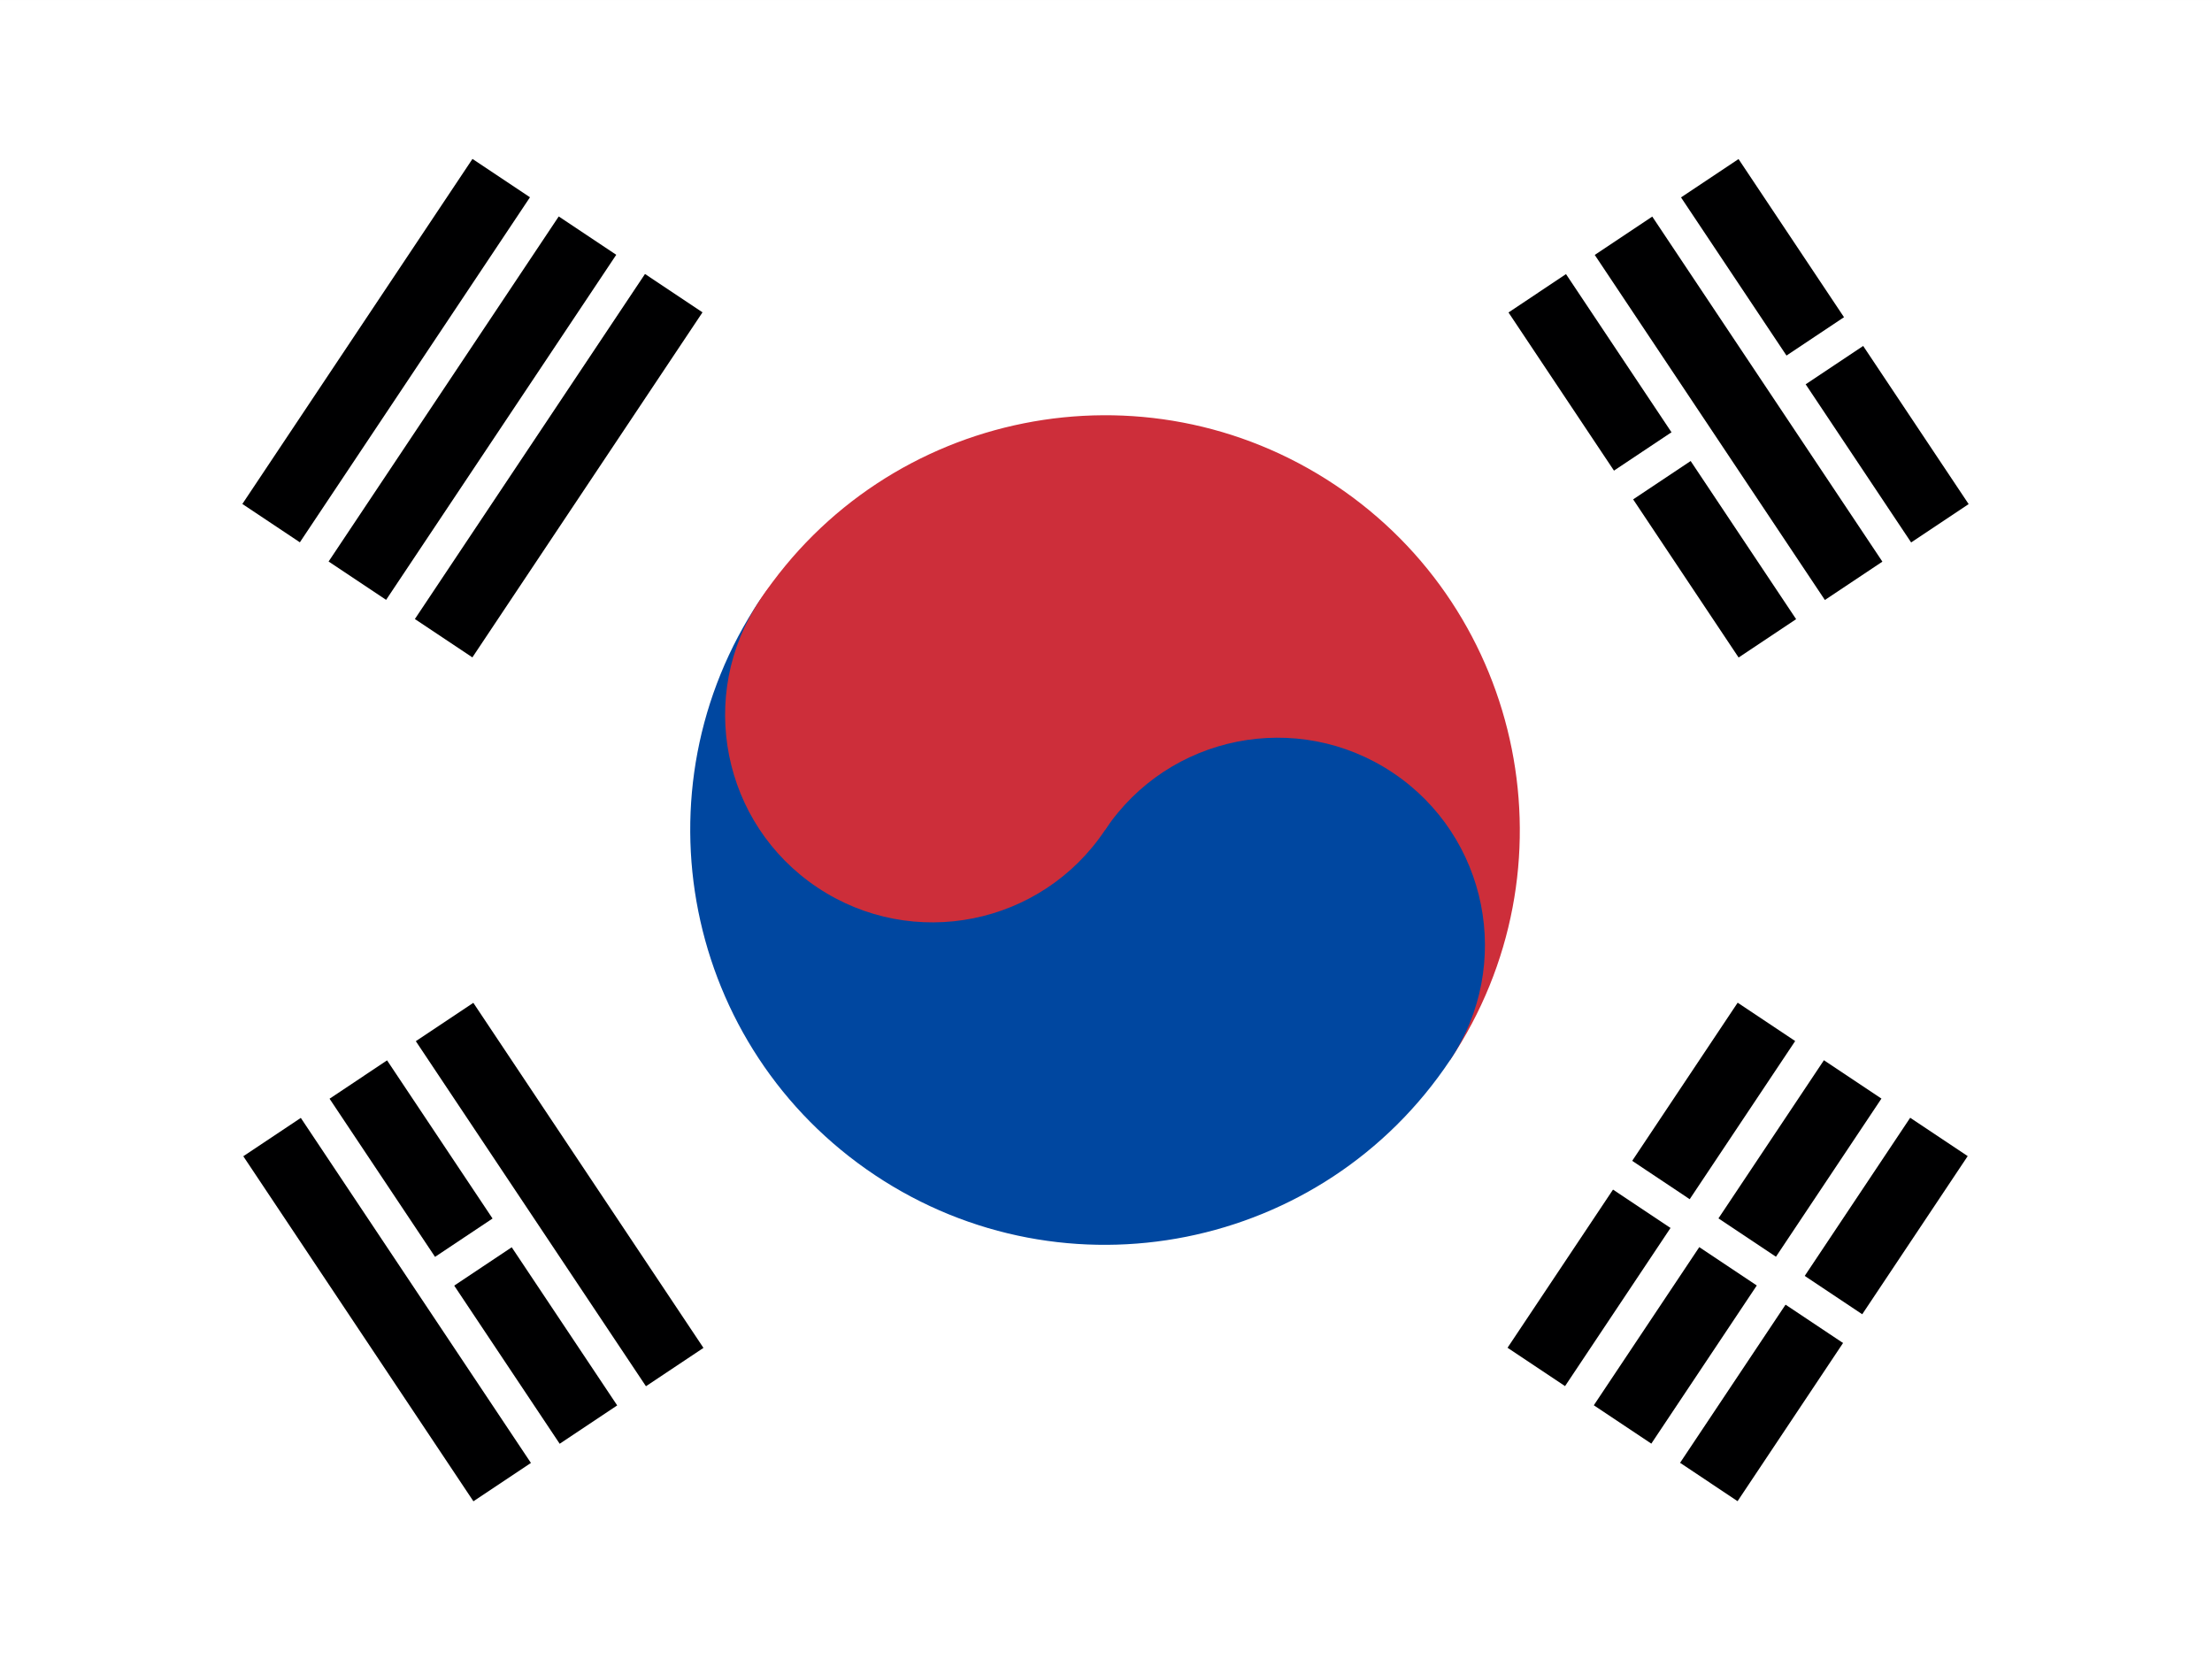
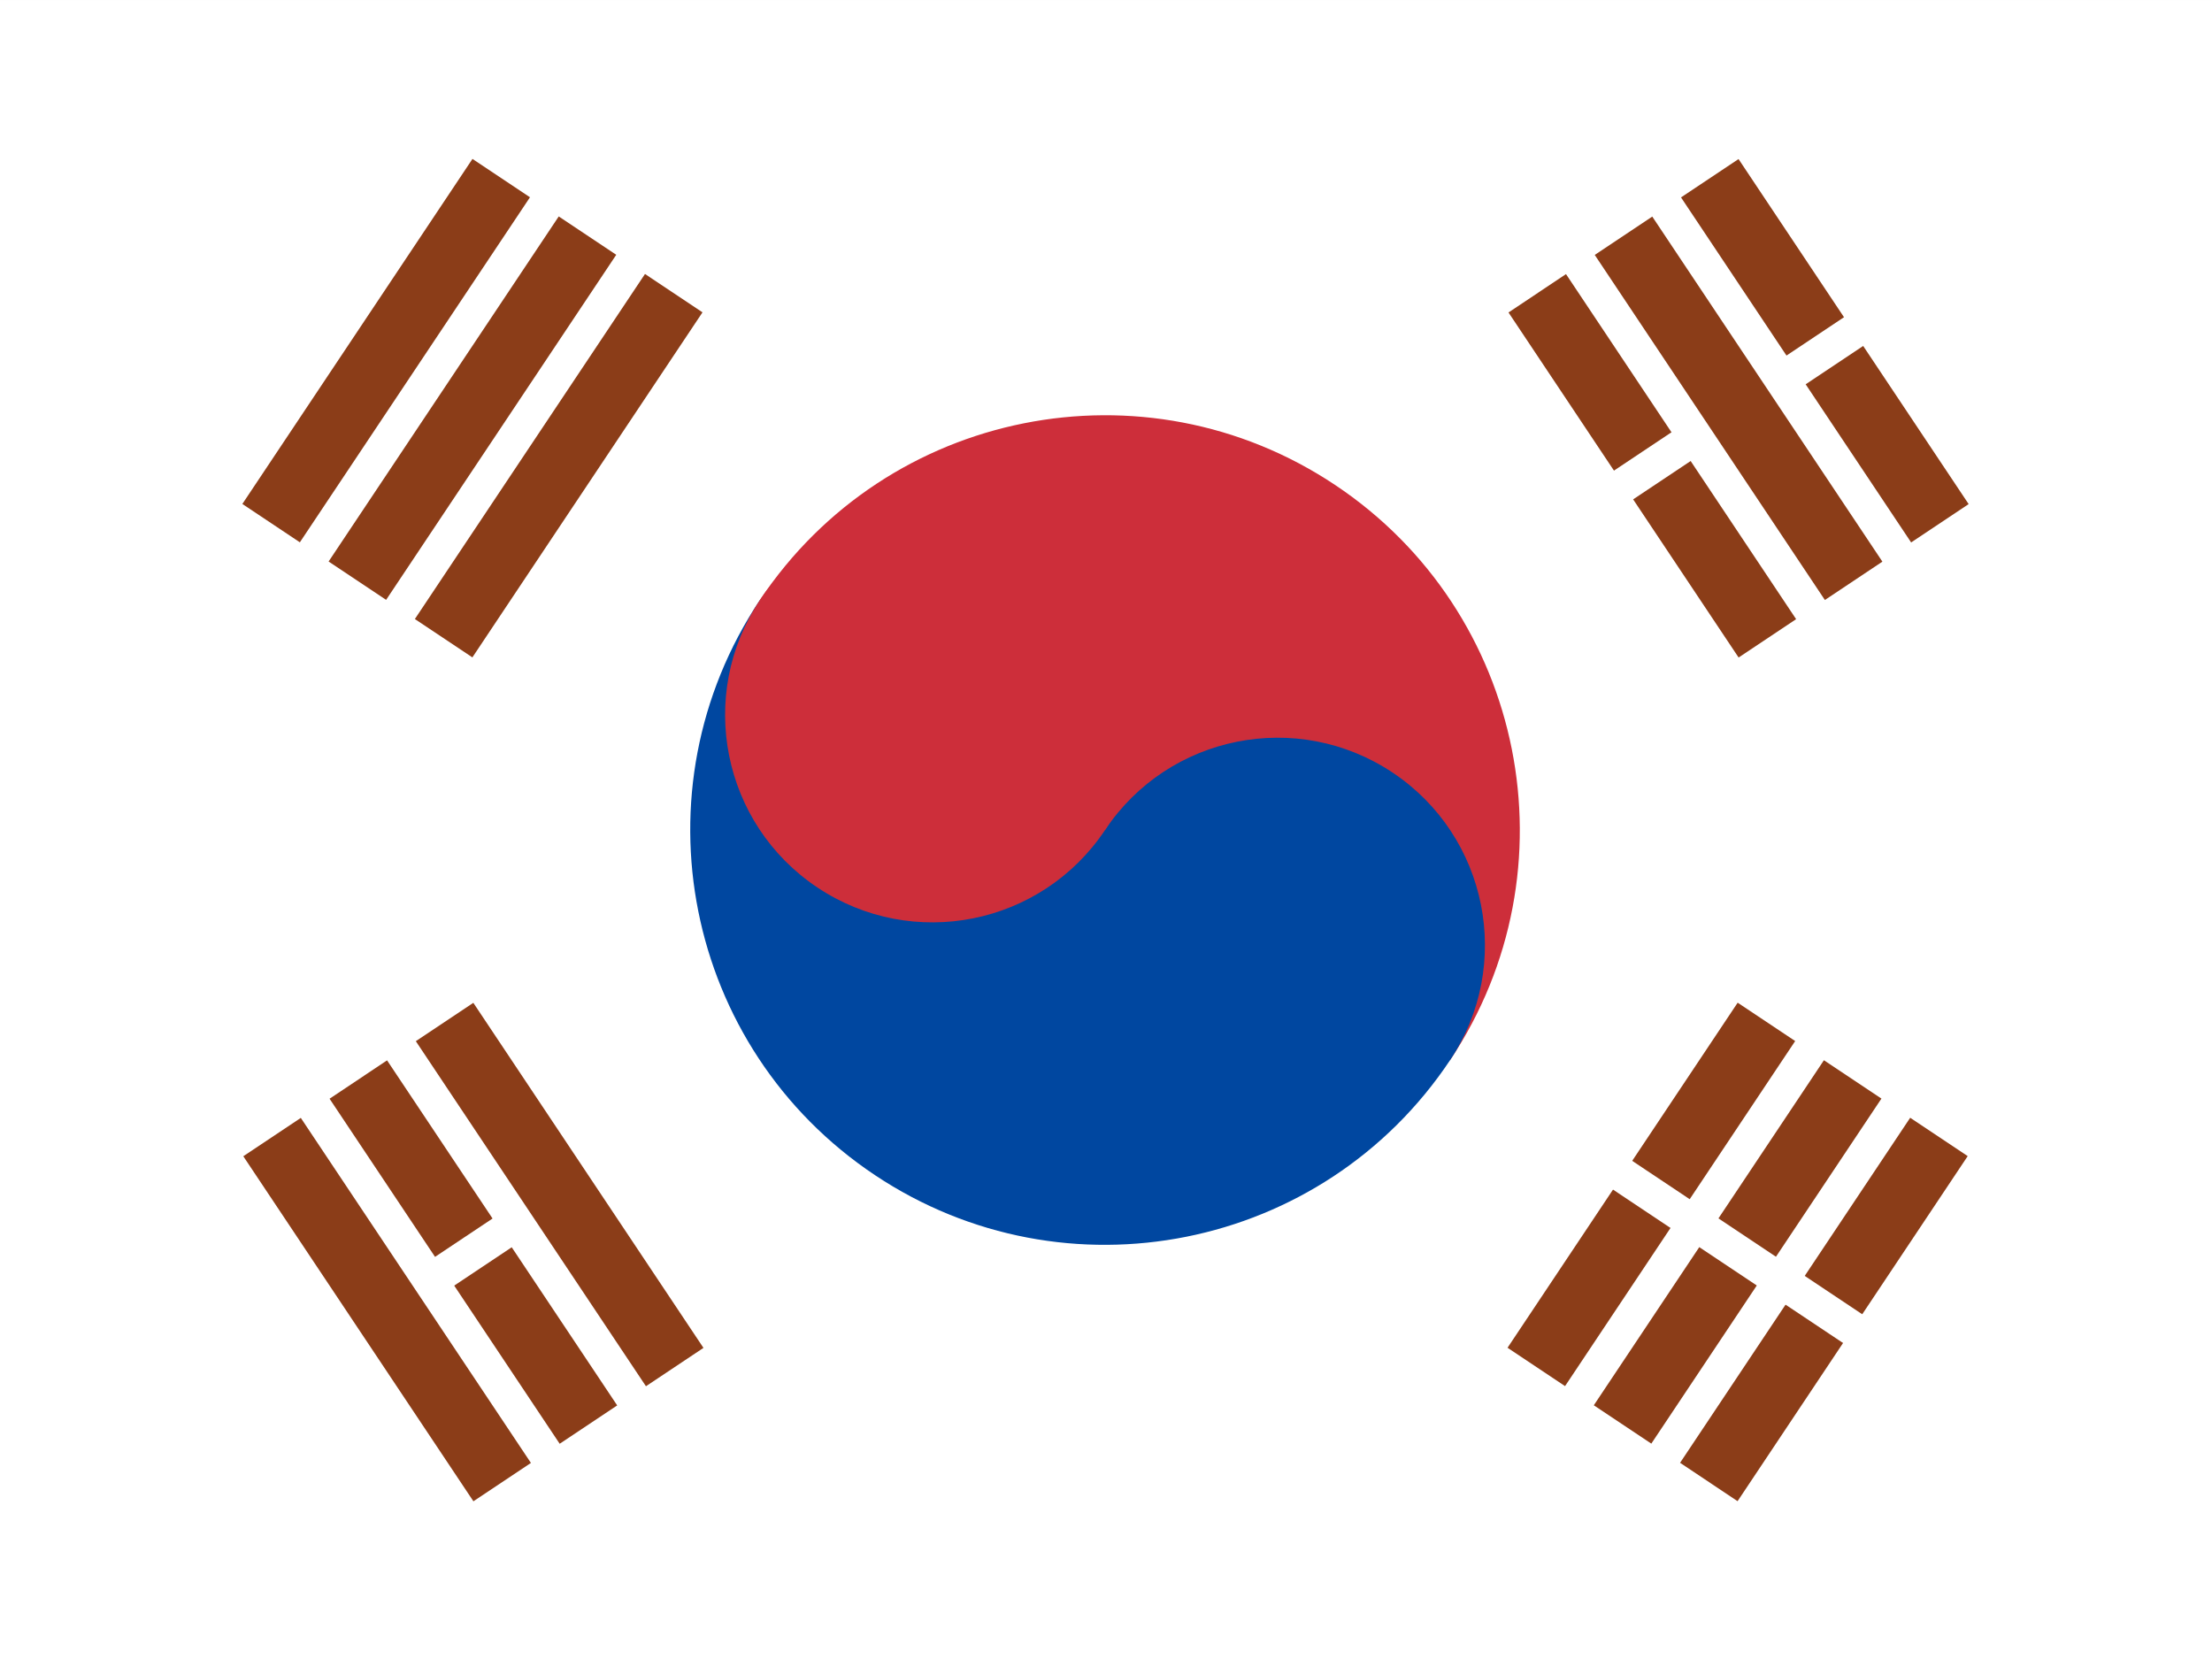
<svg xmlns="http://www.w3.org/2000/svg" xmlns:xlink="http://www.w3.org/1999/xlink" id="flag-icons-kr" viewBox="0 0 640 480">
  <defs>
    <clipPath id="kr-a">
      <path fill-opacity=".7" d="M-95.8-.4h682.7v512H-95.8z" />
    </clipPath>
  </defs>
  <g fill-rule="evenodd" clip-path="url(#kr-a)" transform="translate(89.8 .4)scale(.9375)">
    <path fill="#fff" d="M-95.8-.4H587v512H-95.8Z" />
    <g transform="rotate(-56.3 361.6 -101.3)scale(10.66667)">
      <g id="kr-c">
-         <path id="kr-b" fill="#000001" d="M-6-26H6v2H-6Zm0 3H6v2H-6Zm0 3H6v2H-6Z" />
+         <path id="kr-b" fill="#8b3d18" d="M-6-26H6v2H-6Zm0 3H6v2H-6Zm0 3H6v2H-6Z" />
        <use xlink:href="#kr-b" width="100%" height="100%" y="44" />
      </g>
      <path stroke="#fff" d="M0 17v10" />
      <path fill="#cd2e3a" d="M0-12a12 12 0 0 1 0 24Z" />
      <path fill="#0047a0" d="M0-12a12 12 0 0 0 0 24A6 6 0 0 0 0 0Z" />
      <circle cy="-6" r="6" fill="#cd2e3a" />
    </g>
    <g transform="rotate(-123.7 191.2 62.2)scale(10.66667)">
      <use xlink:href="#kr-c" width="100%" height="100%" />
      <path stroke="#fff" d="M0-23.5v3M0 17v3.5m0 3v3" />
    </g>
  </g>
</svg>
